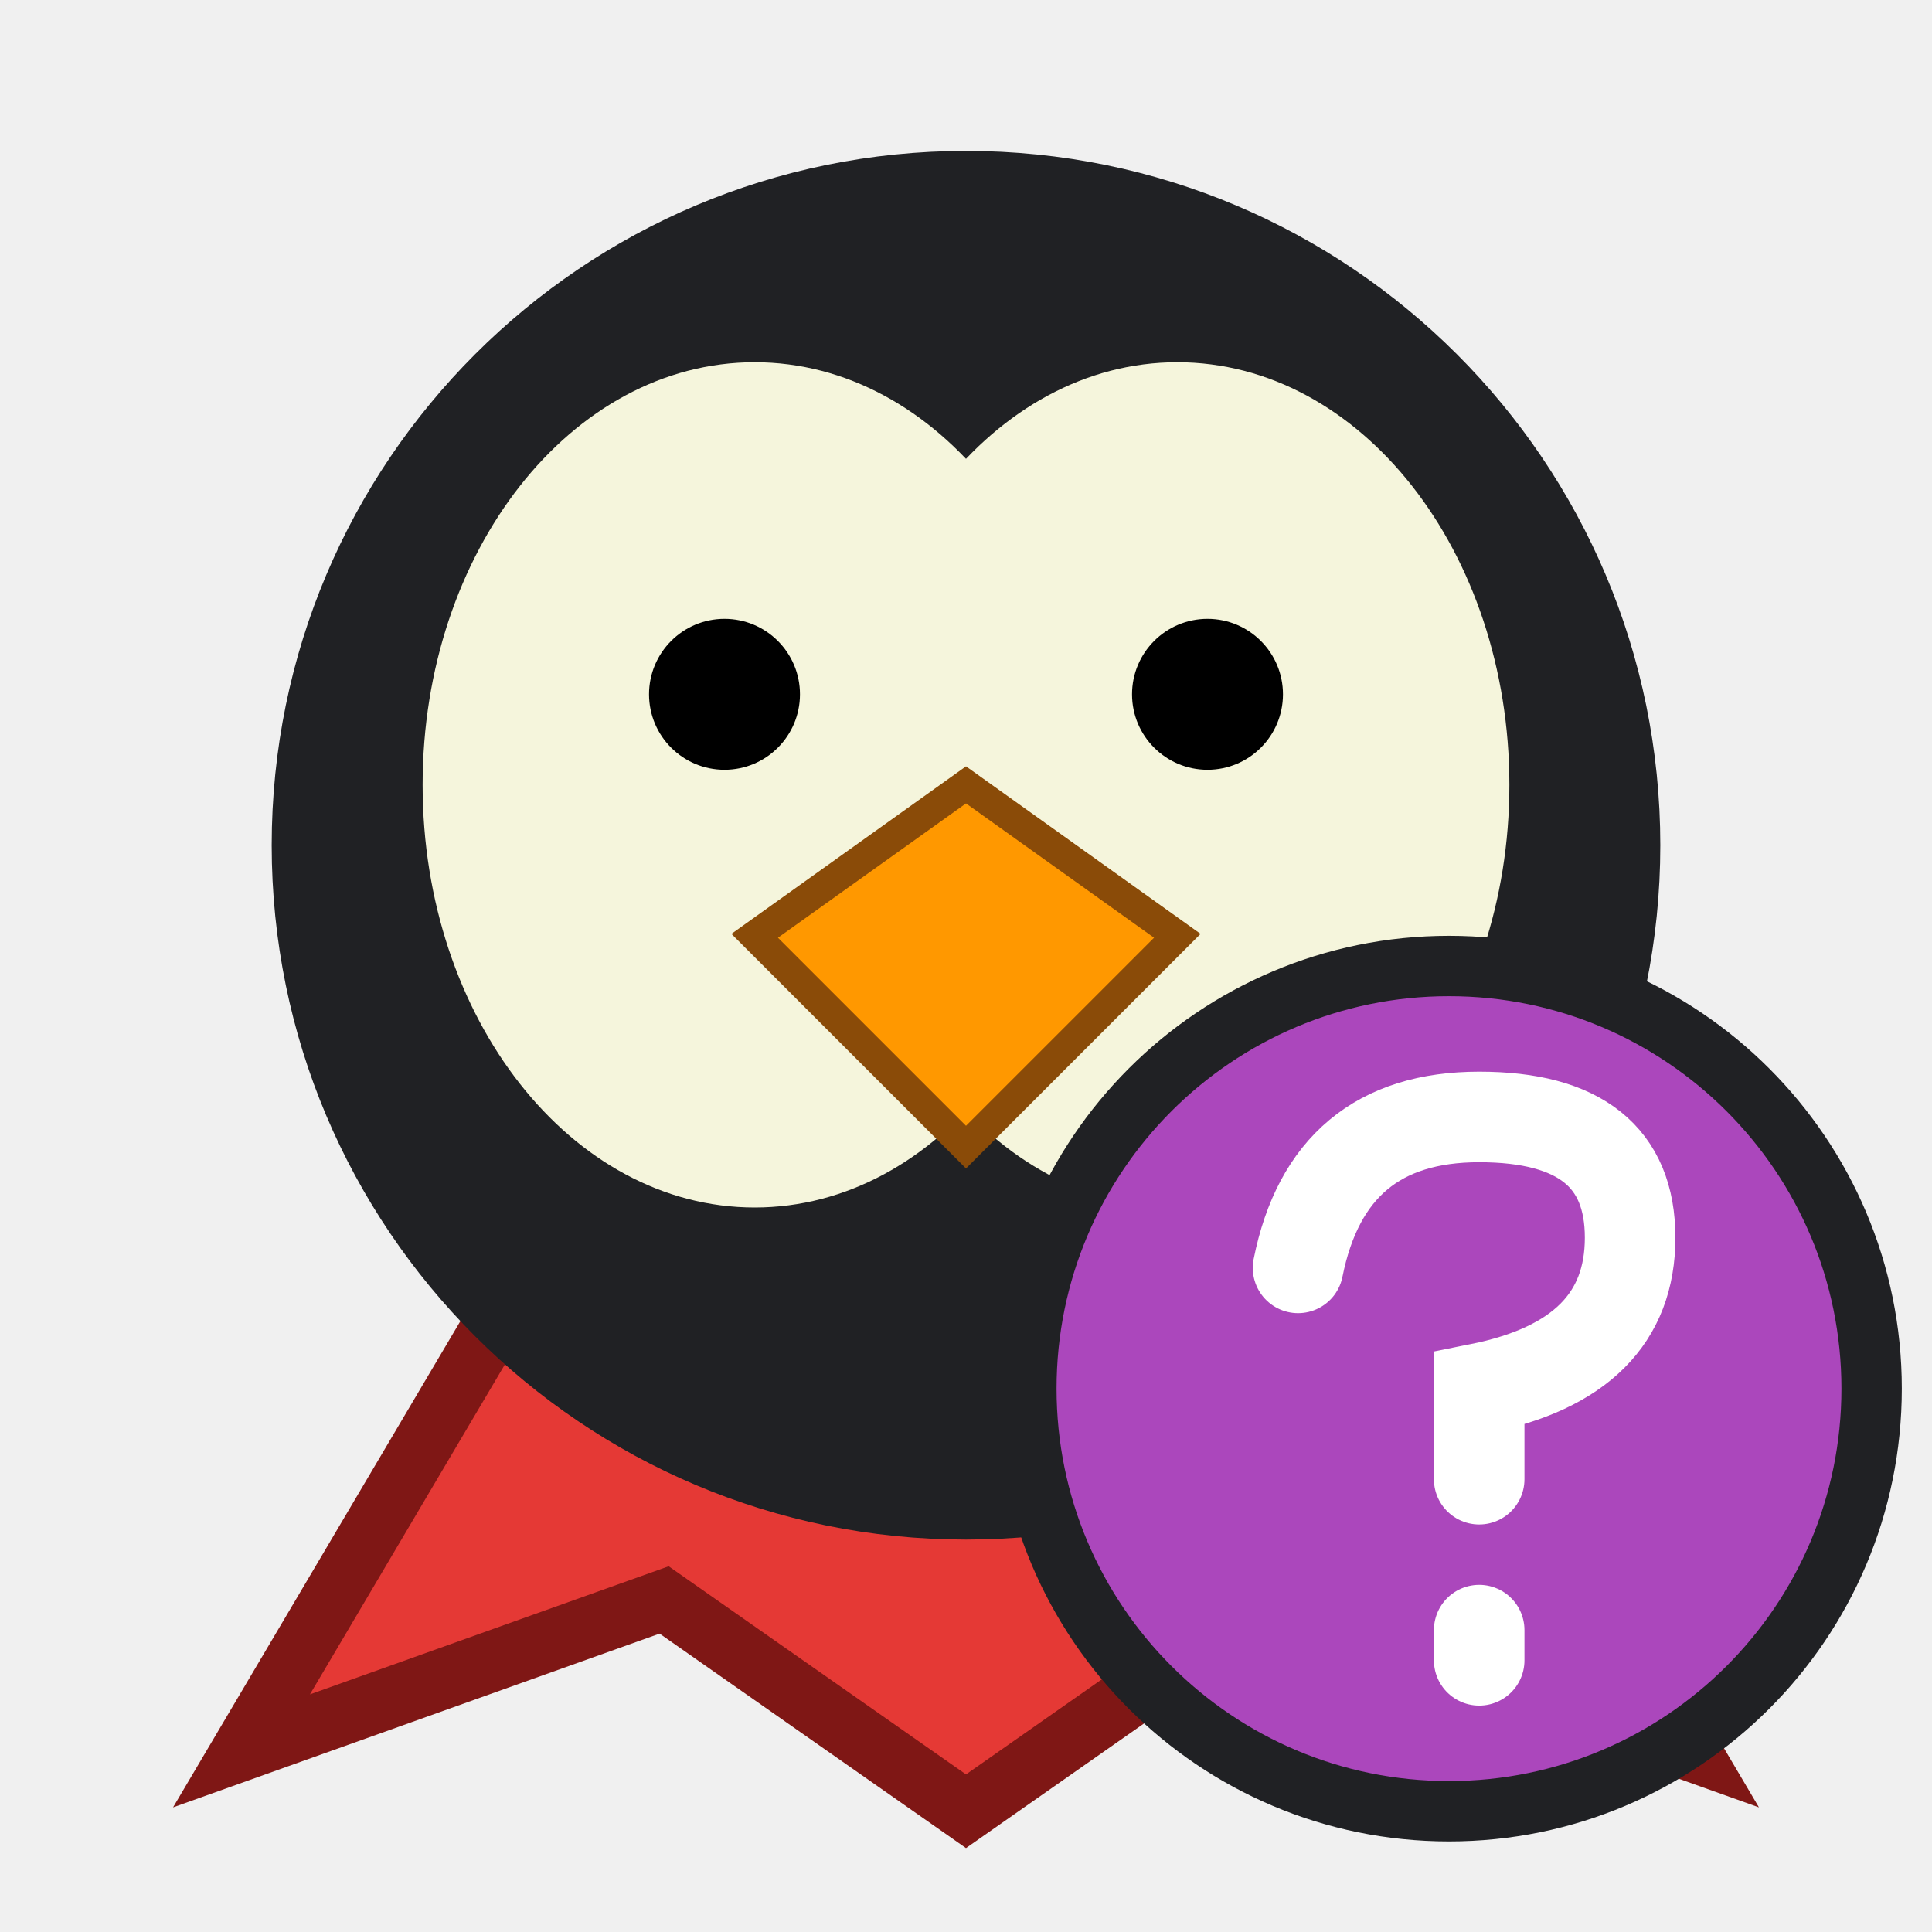
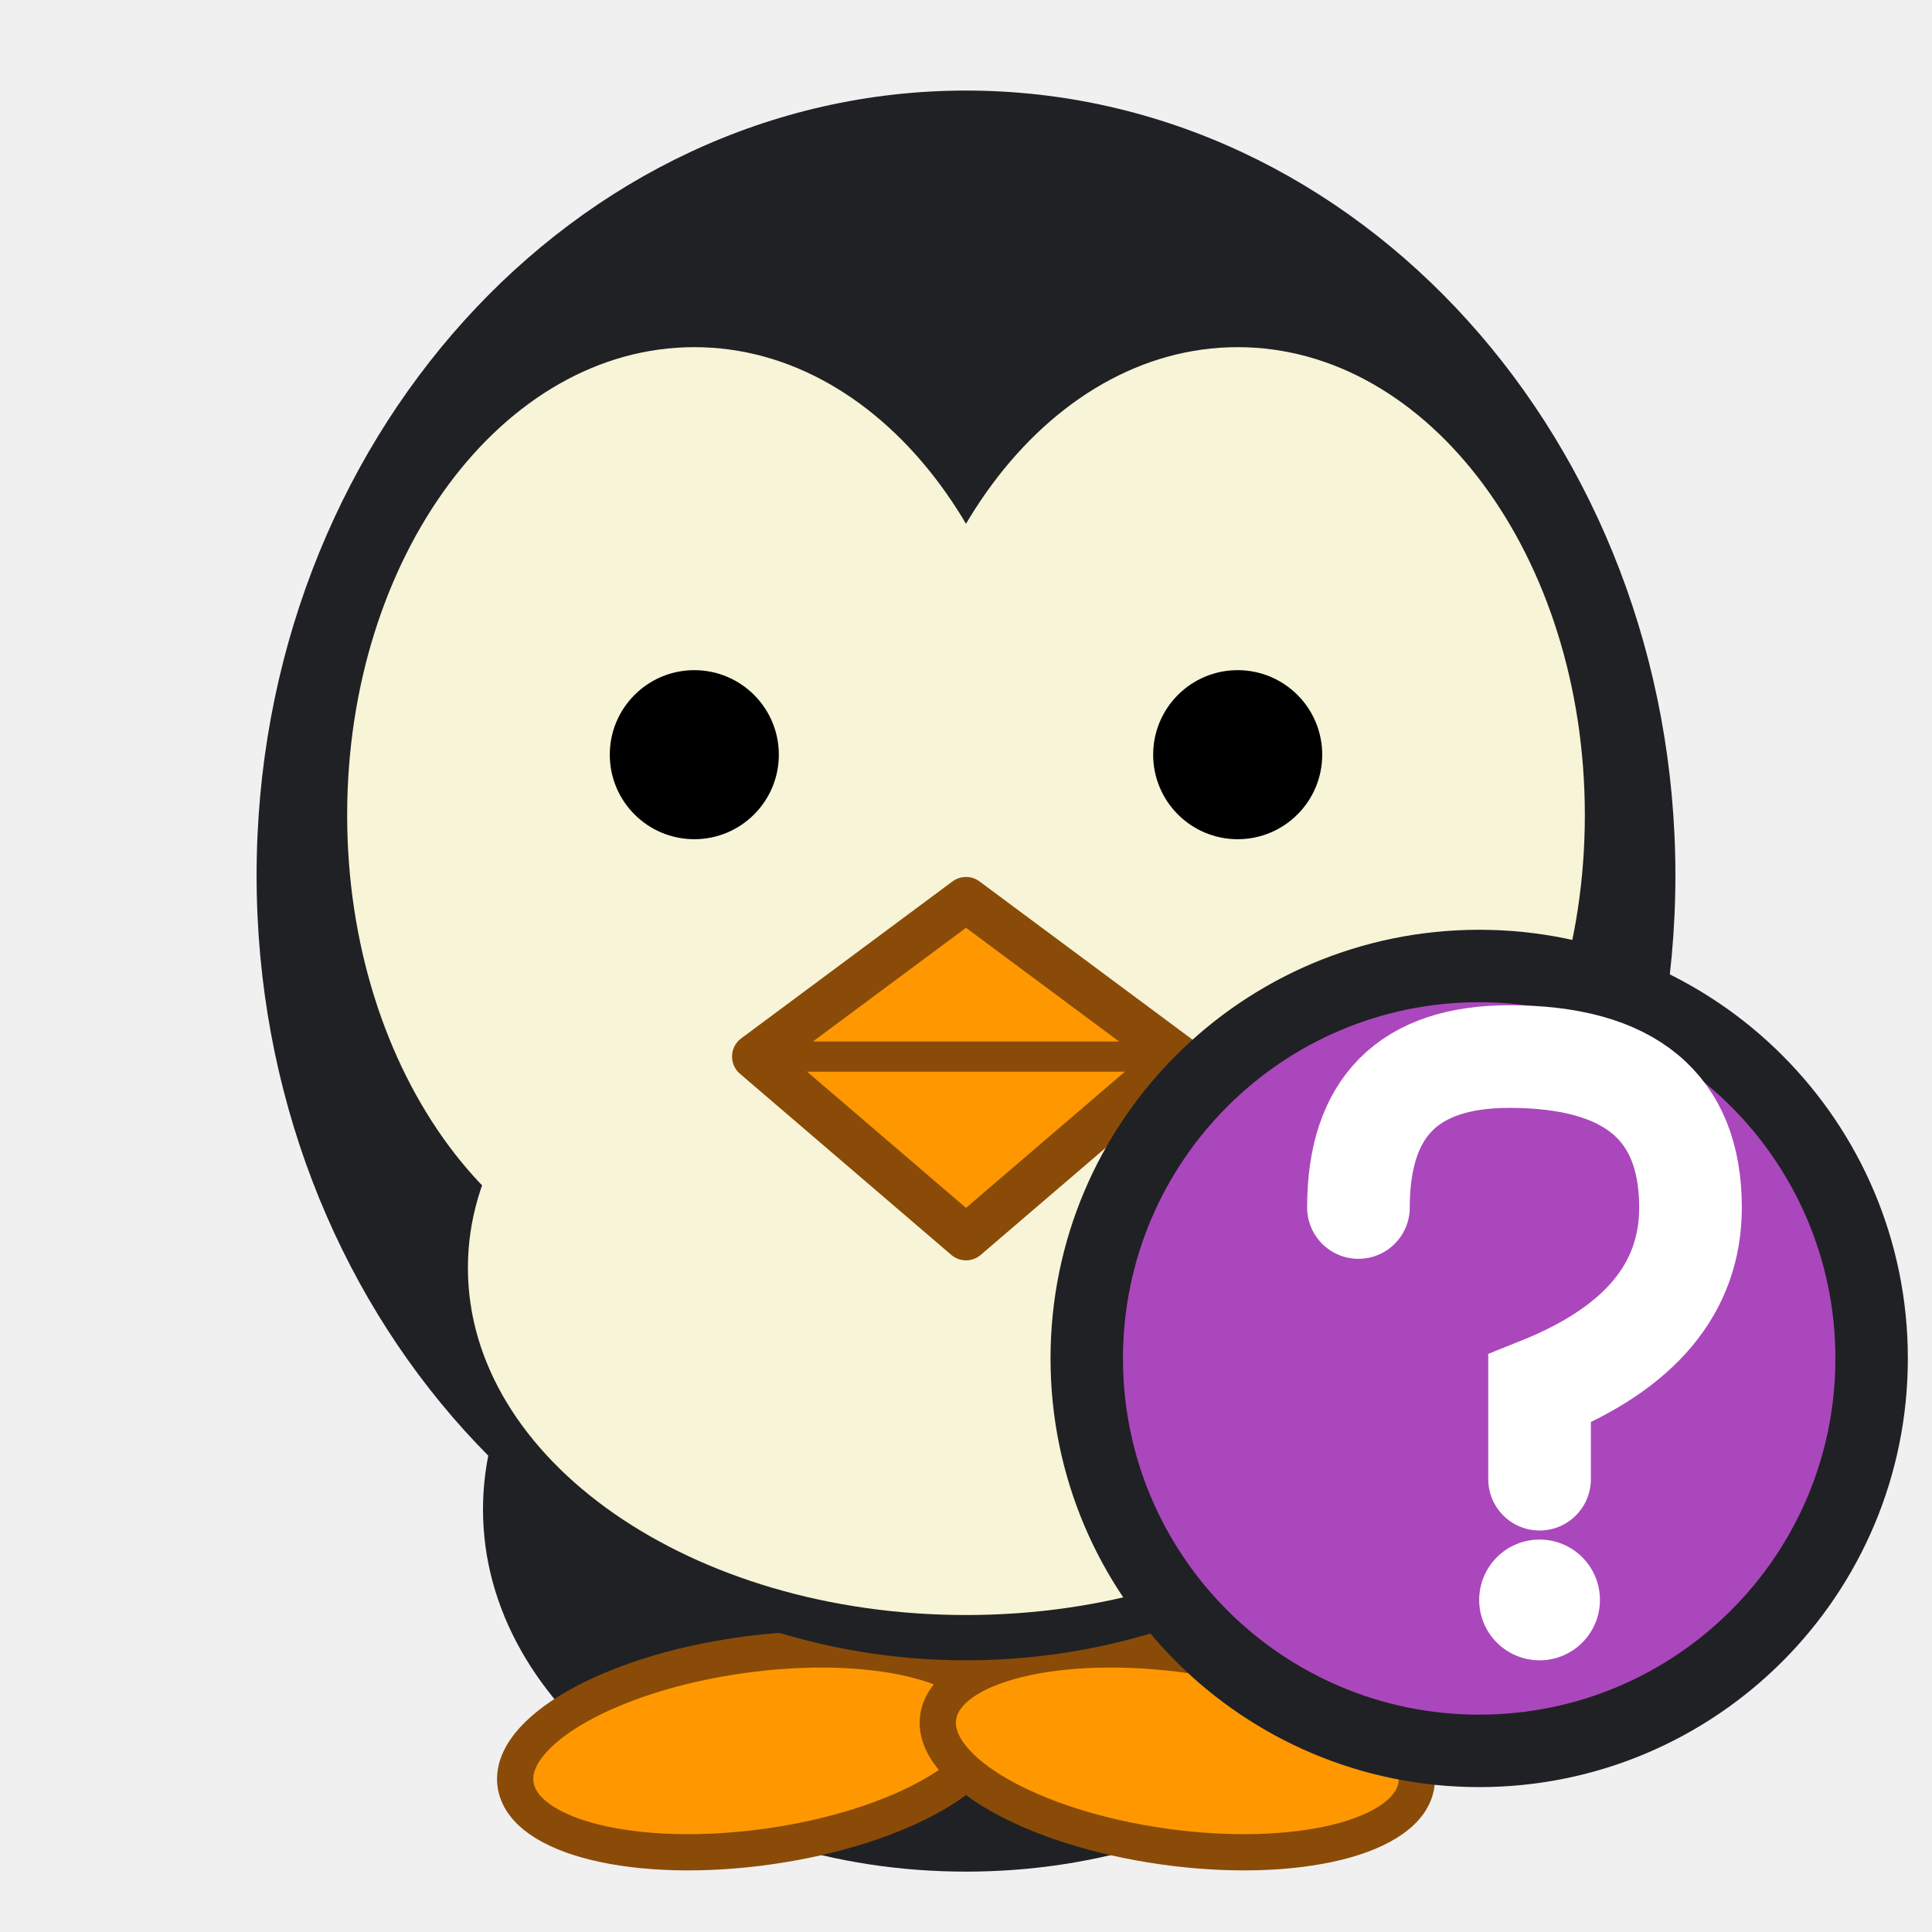
<svg xmlns="http://www.w3.org/2000/svg" width="64" height="64" viewBox="0 0 64 64">
-   <path d="M8 58 21 36h22l13 22-14-5-10 7-10-7z" fill="#e53935" stroke="#7f1715" stroke-width="2" />
-   <circle cx="32" cy="28" r="23" fill="#202124" />
-   <ellipse cx="25" cy="26" rx="11" ry="14" fill="#f5f5dc" />
-   <ellipse cx="39" cy="26" rx="11" ry="14" fill="#f5f5dc" />
-   <circle cx="24" cy="23" r="2.5" />
-   <circle cx="40" cy="23" r="2.5" />
-   <path d="m25 31 7-5 7 5-7 7z" fill="#ff9800" stroke="#8a4b08" />
-   <circle cx="48" cy="46" r="14" fill="#ab47bc" stroke="#202124" stroke-width="2" />
-   <path d="M43 42q1-5 6-5t5 4q0 4-5 5v3m0 5v1" fill="none" stroke="#fff" stroke-width="3" stroke-linecap="round" />
+   <ellipse cx="32" cy="50" rx="16" ry="12" fill="#202124" />
+   <ellipse cx="25" cy="58" rx="8" ry="3.2" fill="#ff9800" stroke="#8a4b08" stroke-width="1.2" transform="rotate(-8 25 58)" />
+   <ellipse cx="39" cy="58" rx="8" ry="3.2" fill="#ff9800" stroke="#8a4b08" stroke-width="1.2" transform="rotate(8 39 58)" />
+   <ellipse cx="32" cy="29" rx="23.5" ry="26" fill="#202124" />
+   <ellipse cx="23" cy="27" rx="11.5" ry="15.5" fill="#f7f4d7" />
+   <ellipse cx="41" cy="27" rx="11.5" ry="15.5" fill="#f7f4d7" />
+   <ellipse cx="32" cy="42" rx="16.5" ry="11.5" fill="#f7f4d7" />
+   <circle cx="23" cy="25" r="2.8" />
+   <circle cx="41" cy="25" r="2.8" />
+   <g transform="rotate(0 32 35)">
+     <path d="M25 35 L32 29.8 L39 35 L32 41 Z" fill="#ff9800" stroke="#8a4b08" stroke-width="1.5" stroke-linejoin="round" />
+     <path d="M25.8 35 H38.2" stroke="#8a4b08" stroke-width="1" stroke-linecap="round" />
+   </g>
+   <circle cx="49" cy="45" r="13" fill="#ab47bc" stroke="#202124" stroke-width="2.4" />
+   <path d="M45 40 Q45 35 50 35 Q56 35 56 40 Q56 44 51 46 V49" fill="none" stroke="#fff" stroke-width="3.4" stroke-linecap="round" />
+   <circle cx="51" cy="53" r="2" fill="#fff" />
</svg>
